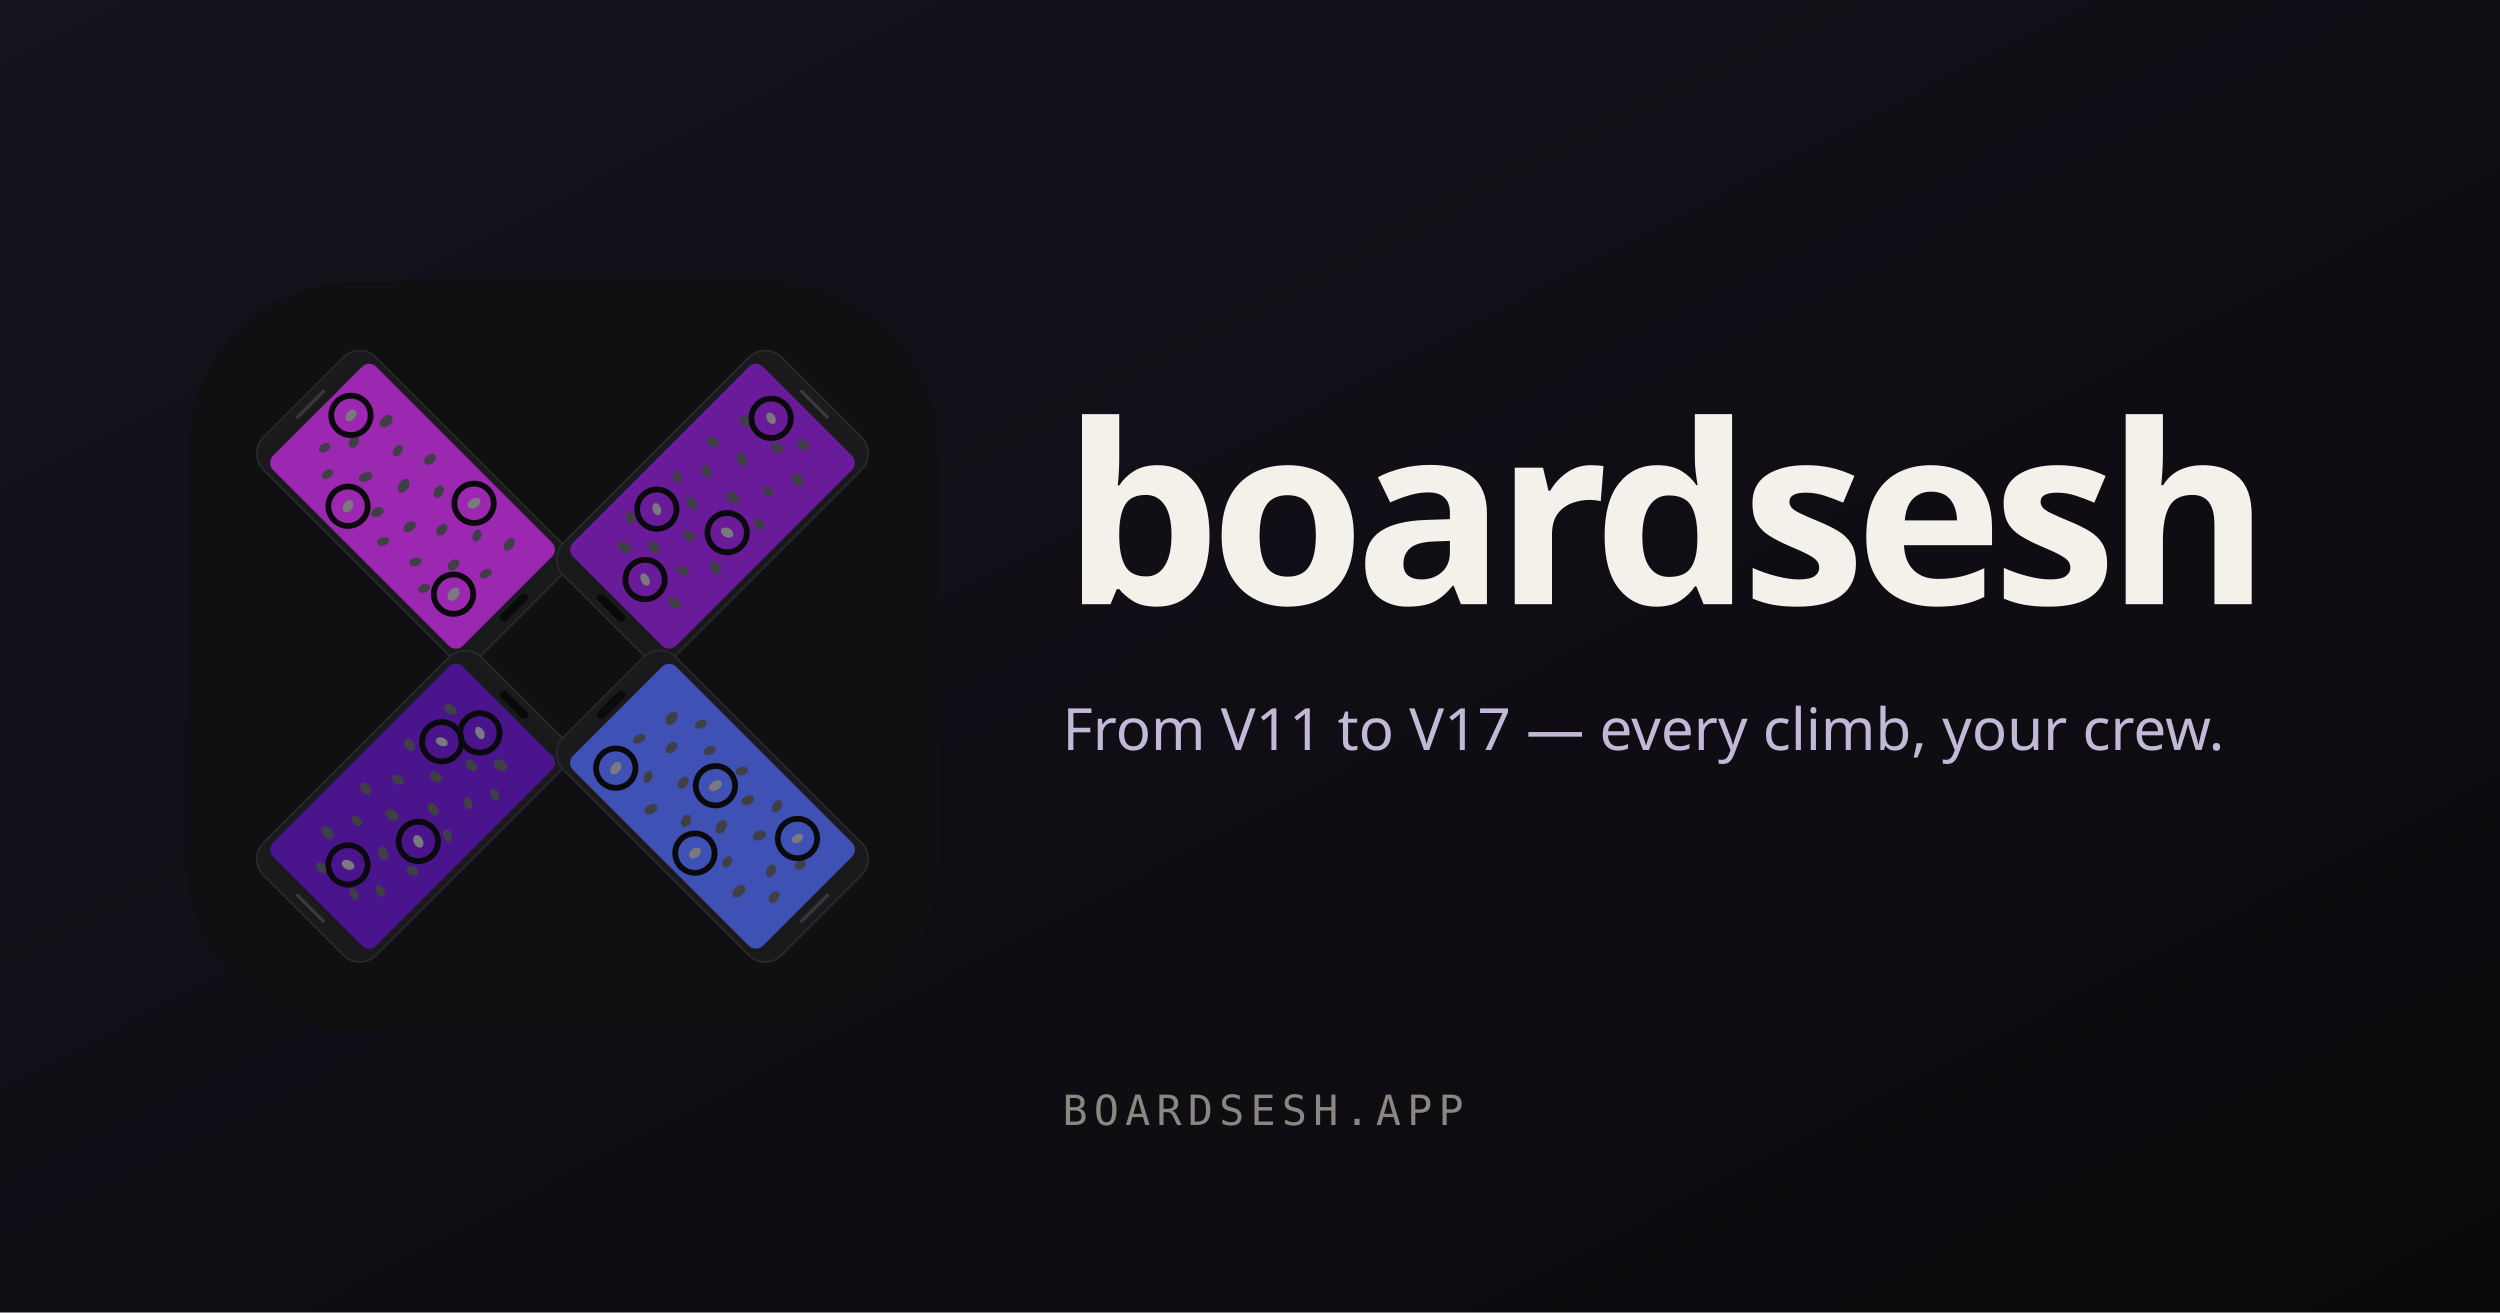
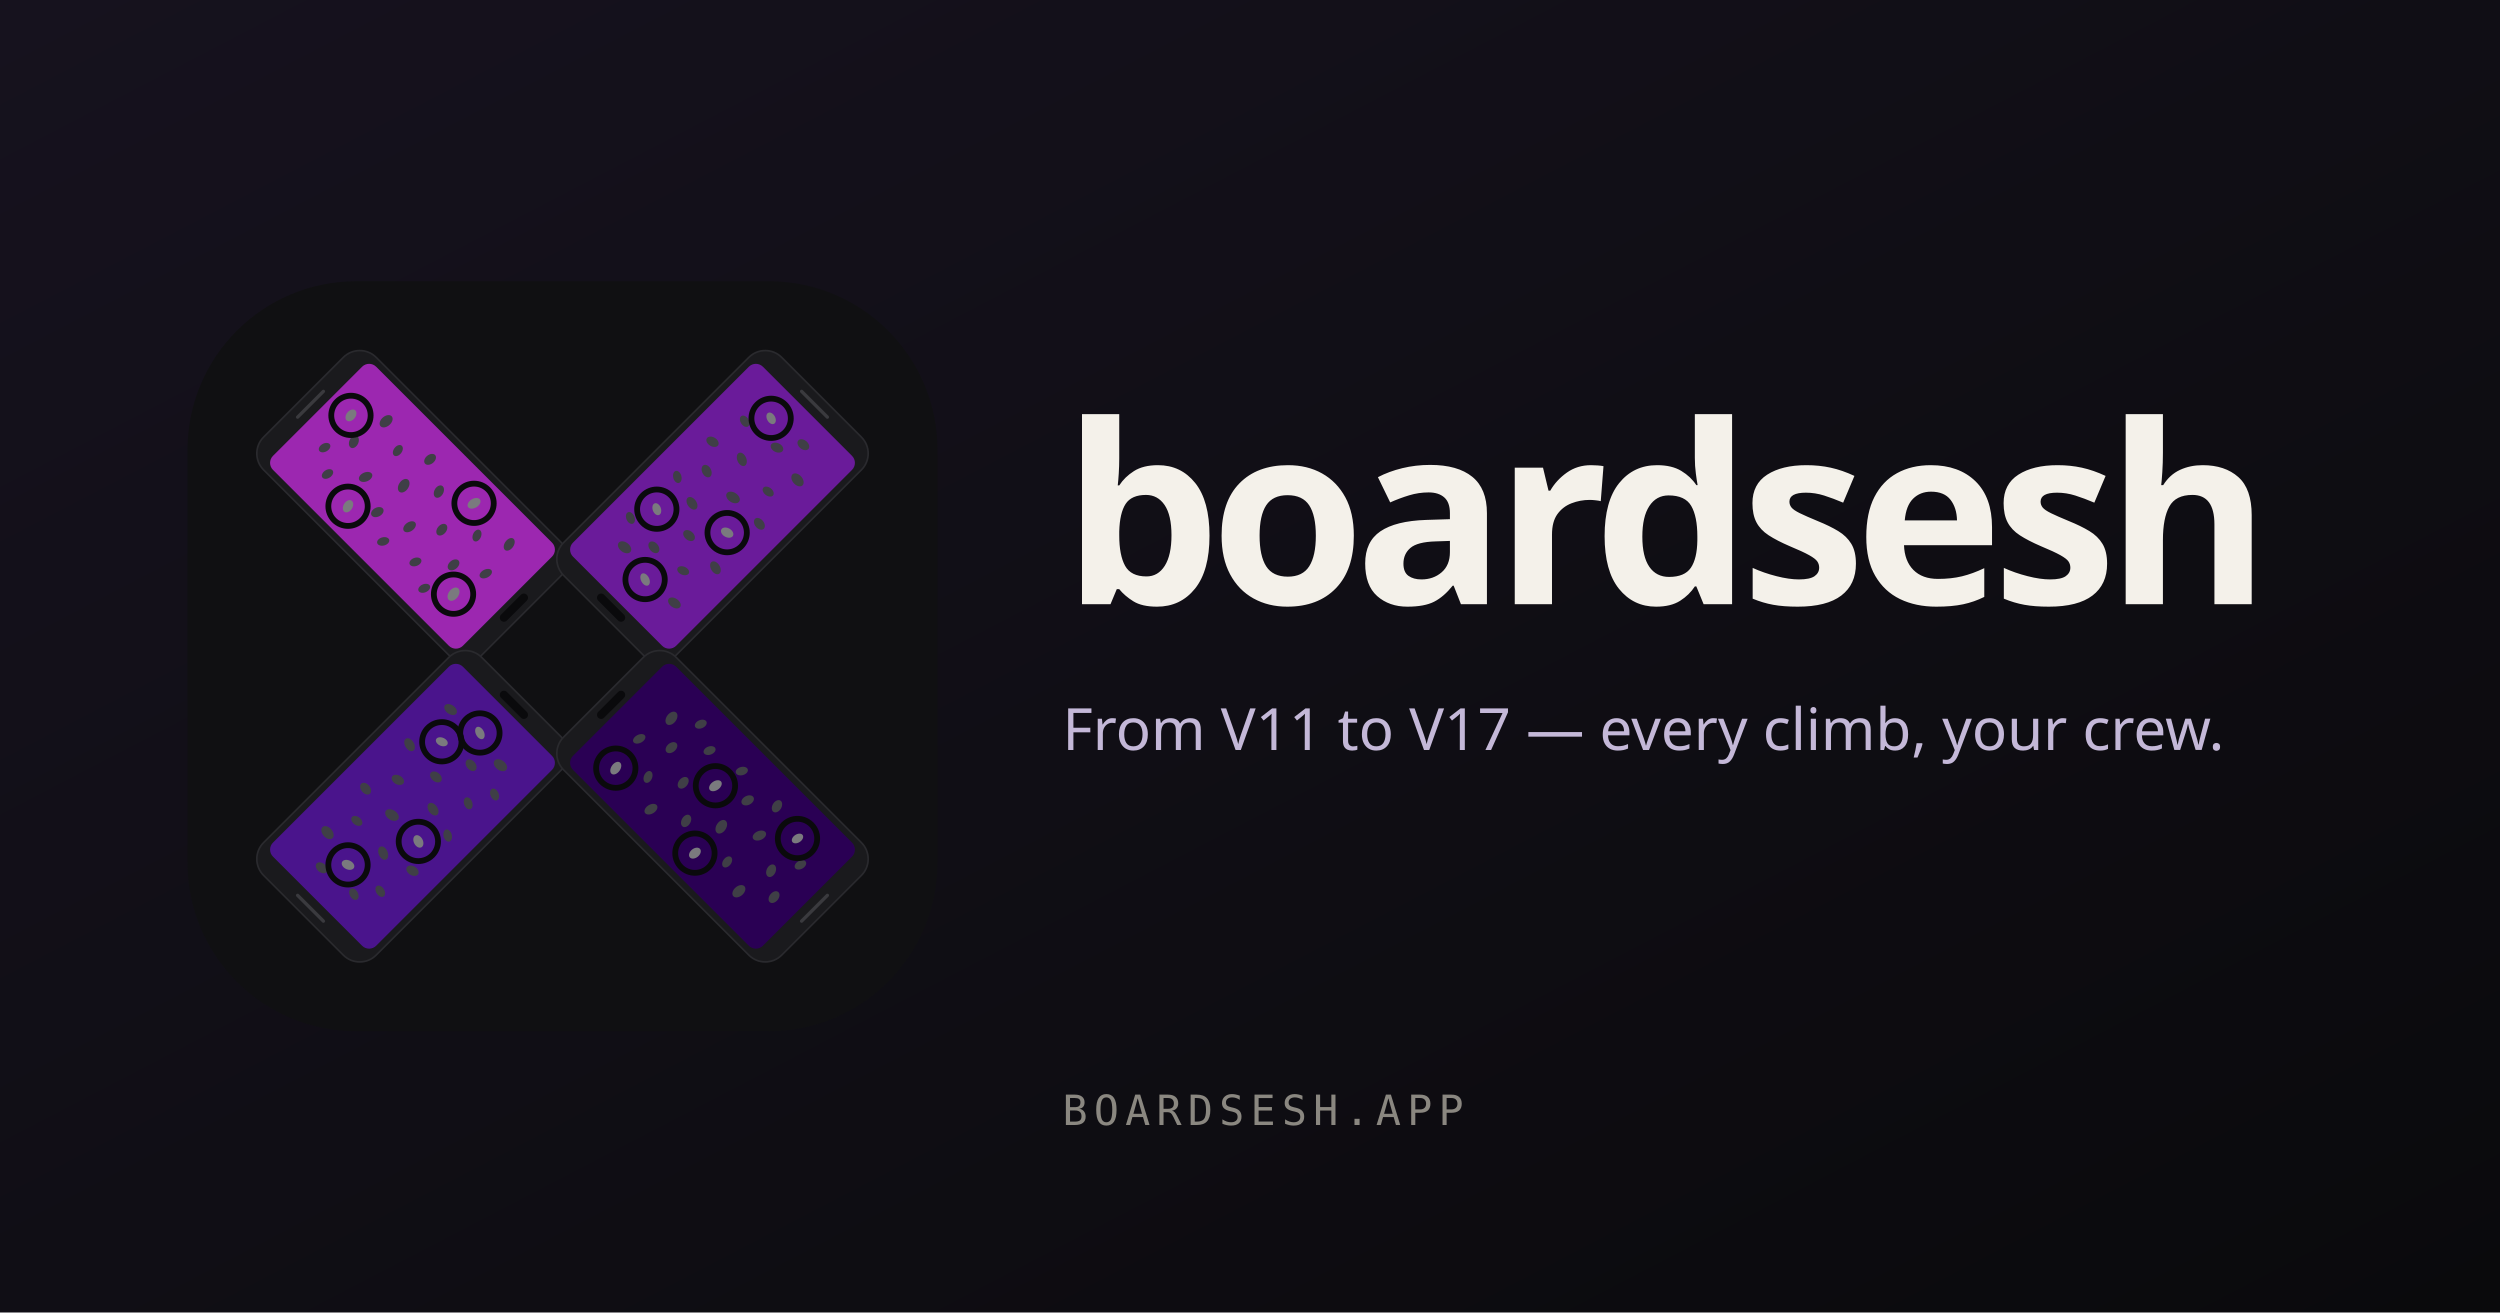
<svg xmlns="http://www.w3.org/2000/svg" width="1200" height="630" viewBox="0 0 1200 630">
  <defs>
    <linearGradient id="og-bg" x1="0" y1="0" x2="1" y2="1">
      <stop offset="0%" stop-color="#16121e" />
      <stop offset="100%" stop-color="#0a0a0c" />
    </linearGradient>
  </defs>
  <rect x="0" y="0" width="1200" height="630" fill="url(#og-bg)" />
  <g transform="translate(90 135)">
    <svg width="360" height="360" viewBox="0 0 1024 1024">
      <defs>
        <clipPath id="clip-r0">
          <rect x="6" y="14" width="88" height="162" rx="6" ry="6" />
        </clipPath>
        <clipPath id="clip-r1">
          <rect x="6" y="14" width="88" height="162" rx="6" ry="6" />
        </clipPath>
        <clipPath id="clip-r2">
          <rect x="6" y="14" width="88" height="162" rx="6" ry="6" />
        </clipPath>
        <clipPath id="clip-r3">
          <rect x="6" y="14" width="88" height="162" rx="6" ry="6" />
        </clipPath>
      </defs>
      <rect x="0" y="0" width="1024" height="1024" rx="230.4" ry="230.4" fill="#101012" />
      <g transform="translate(307.2 307.2) rotate(135) scale(2.263579 2.263579) translate(-50 -95)">
        <rect x="2" y="2" width="96" height="186" rx="14" ry="14" fill="#1a1a1d" stroke="#2a2a2e" stroke-width="1" />
        <rect x="6" y="14" width="88" height="162" rx="6" ry="6" fill="#9C27B0" />
        <g clip-path="url(#clip-r0)">
          <g transform="translate(10 22.5) scale(1.25)">
            <ellipse cx="12" cy="12" rx="3.4" ry="2.2" fill="#3f3f46" transform="rotate(-10 12 12)" />
            <ellipse cx="30" cy="10" rx="3.2" ry="2" fill="#3f3f46" transform="rotate(18 30 10)" />
            <ellipse cx="48" cy="14" rx="3.6" ry="2.4" fill="#7a7a7e" transform="rotate(-8 48 14)" />
            <ellipse cx="56" cy="26" rx="3" ry="2" fill="#3f3f46" transform="rotate(22 56 26)" />
            <ellipse cx="38" cy="24" rx="3.2" ry="2.2" fill="#3f3f46" transform="rotate(5 38 24)" />
            <ellipse cx="20" cy="26" rx="3" ry="2" fill="#3f3f46" transform="rotate(-22 20 26)" />
            <ellipse cx="10" cy="38" rx="3.4" ry="2.2" fill="#7a7a7e" transform="rotate(14 10 38)" />
            <ellipse cx="30" cy="40" rx="3.2" ry="2.2" fill="#3f3f46" transform="rotate(-5 30 40)" />
            <ellipse cx="50" cy="38" rx="3" ry="2" fill="#3f3f46" transform="rotate(25 50 38)" />
            <ellipse cx="18" cy="54" rx="3.2" ry="2.2" fill="#3f3f46" transform="rotate(-16 18 54)" />
            <ellipse cx="40" cy="52" rx="3.4" ry="2.2" fill="#3f3f46" transform="rotate(10 40 52)" />
            <ellipse cx="54" cy="56" rx="3" ry="2" fill="#3f3f46" transform="rotate(30 54 56)" />
            <ellipse cx="10" cy="68" rx="3.2" ry="2.2" fill="#3f3f46" transform="rotate(6 10 68)" />
            <ellipse cx="28" cy="68" rx="3.6" ry="2.4" fill="#3f3f46" transform="rotate(-12 28 68)" />
            <ellipse cx="46" cy="68" rx="3.2" ry="2.2" fill="#3f3f46" transform="rotate(18 46 68)" />
            <ellipse cx="18" cy="82" rx="3" ry="2" fill="#3f3f46" transform="rotate(-8 18 82)" />
            <ellipse cx="38" cy="84" rx="3.4" ry="2.2" fill="#3f3f46" transform="rotate(22 38 84)" />
            <ellipse cx="54" cy="80" rx="3.2" ry="2.2" fill="#7a7a7e" transform="rotate(-14 54 80)" />
            <ellipse cx="12" cy="96" rx="3.6" ry="2.4" fill="#3f3f46" transform="rotate(4 12 96)" />
            <ellipse cx="30" cy="100" rx="3.2" ry="2.2" fill="#3f3f46" transform="rotate(-20 30 100)" />
            <ellipse cx="50" cy="98" rx="3" ry="2" fill="#3f3f46" transform="rotate(12 50 98)" />
            <ellipse cx="22" cy="110" rx="3.2" ry="2.2" fill="#7a7a7e" transform="rotate(-6 22 110)" />
            <ellipse cx="42" cy="108" rx="3" ry="2" fill="#3f3f46" transform="rotate(16 42 108)" />
            <circle cx="22" cy="110" r="9.5" fill="none" stroke="#0a0a0c" stroke-width="2.8" />
            <circle cx="54" cy="80" r="9.5" fill="none" stroke="#0a0a0c" stroke-width="2.8" />
            <circle cx="10" cy="38" r="9.5" fill="none" stroke="#0a0a0c" stroke-width="2.8" />
            <circle cx="48" cy="14" r="9.5" fill="none" stroke="#0a0a0c" stroke-width="2.8" />
          </g>
        </g>
        <rect x="39" y="6" width="22" height="5" rx="2.5" fill="#0a0a0c" />
        <rect x="38" y="181" width="24" height="2" rx="1" fill="#3a3a3e" />
      </g>
      <g transform="translate(716.8 307.2) rotate(-135) scale(2.263579 2.263579) translate(-50 -95)">
        <rect x="2" y="2" width="96" height="186" rx="14" ry="14" fill="#1a1a1d" stroke="#2a2a2e" stroke-width="1" />
        <rect x="6" y="14" width="88" height="162" rx="6" ry="6" fill="#6A1B9A" />
        <g clip-path="url(#clip-r1)">
          <g transform="translate(10 22.5) scale(1.25)">
            <ellipse cx="12" cy="12" rx="3.4" ry="2.2" fill="#3f3f46" transform="rotate(-10 12 12)" />
            <ellipse cx="30" cy="10" rx="3.2" ry="2" fill="#7a7a7e" transform="rotate(18 30 10)" />
            <ellipse cx="48" cy="14" rx="3.6" ry="2.4" fill="#3f3f46" transform="rotate(-8 48 14)" />
            <ellipse cx="56" cy="26" rx="3" ry="2" fill="#3f3f46" transform="rotate(22 56 26)" />
            <ellipse cx="38" cy="24" rx="3.2" ry="2.2" fill="#3f3f46" transform="rotate(5 38 24)" />
            <ellipse cx="20" cy="26" rx="3" ry="2" fill="#3f3f46" transform="rotate(-22 20 26)" />
            <ellipse cx="10" cy="38" rx="3.4" ry="2.2" fill="#3f3f46" transform="rotate(14 10 38)" />
            <ellipse cx="30" cy="40" rx="3.2" ry="2.2" fill="#3f3f46" transform="rotate(-5 30 40)" />
            <ellipse cx="50" cy="38" rx="3" ry="2" fill="#7a7a7e" transform="rotate(25 50 38)" />
            <ellipse cx="18" cy="54" rx="3.2" ry="2.2" fill="#7a7a7e" transform="rotate(-16 18 54)" />
            <ellipse cx="40" cy="52" rx="3.4" ry="2.2" fill="#3f3f46" transform="rotate(10 40 52)" />
            <ellipse cx="54" cy="56" rx="3" ry="2" fill="#3f3f46" transform="rotate(30 54 56)" />
            <ellipse cx="10" cy="68" rx="3.2" ry="2.2" fill="#3f3f46" transform="rotate(6 10 68)" />
            <ellipse cx="28" cy="68" rx="3.6" ry="2.4" fill="#3f3f46" transform="rotate(-12 28 68)" />
            <ellipse cx="46" cy="68" rx="3.2" ry="2.2" fill="#3f3f46" transform="rotate(18 46 68)" />
            <ellipse cx="18" cy="82" rx="3" ry="2" fill="#3f3f46" transform="rotate(-8 18 82)" />
            <ellipse cx="38" cy="84" rx="3.4" ry="2.2" fill="#3f3f46" transform="rotate(22 38 84)" />
            <ellipse cx="54" cy="80" rx="3.2" ry="2.2" fill="#3f3f46" transform="rotate(-14 54 80)" />
            <ellipse cx="12" cy="96" rx="3.6" ry="2.4" fill="#3f3f46" transform="rotate(4 12 96)" />
            <ellipse cx="30" cy="100" rx="3.2" ry="2.2" fill="#3f3f46" transform="rotate(-20 30 100)" />
            <ellipse cx="50" cy="98" rx="3" ry="2" fill="#3f3f46" transform="rotate(12 50 98)" />
            <ellipse cx="22" cy="110" rx="3.2" ry="2.2" fill="#3f3f46" transform="rotate(-6 22 110)" />
            <ellipse cx="42" cy="108" rx="3" ry="2" fill="#7a7a7e" transform="rotate(16 42 108)" />
            <circle cx="42" cy="108" r="9.5" fill="none" stroke="#0a0a0c" stroke-width="2.8" />
            <circle cx="18" cy="54" r="9.5" fill="none" stroke="#0a0a0c" stroke-width="2.8" />
            <circle cx="50" cy="38" r="9.5" fill="none" stroke="#0a0a0c" stroke-width="2.8" />
            <circle cx="30" cy="10" r="9.5" fill="none" stroke="#0a0a0c" stroke-width="2.8" />
          </g>
        </g>
        <rect x="39" y="6" width="22" height="5" rx="2.5" fill="#0a0a0c" />
        <rect x="38" y="181" width="24" height="2" rx="1" fill="#3a3a3e" />
      </g>
      <g transform="translate(307.2 716.8) rotate(45) scale(2.263579 2.263579) translate(-50 -95)">
        <rect x="2" y="2" width="96" height="186" rx="14" ry="14" fill="#1a1a1d" stroke="#2a2a2e" stroke-width="1" />
        <rect x="6" y="14" width="88" height="162" rx="6" ry="6" fill="#4A148C" />
        <g clip-path="url(#clip-r2)">
          <g transform="translate(10 22.5) scale(1.25)">
            <ellipse cx="12" cy="12" rx="3.4" ry="2.2" fill="#3f3f46" transform="rotate(-10 12 12)" />
            <ellipse cx="30" cy="10" rx="3.2" ry="2" fill="#7a7a7e" transform="rotate(18 30 10)" />
            <ellipse cx="48" cy="14" rx="3.6" ry="2.4" fill="#3f3f46" transform="rotate(-8 48 14)" />
            <ellipse cx="56" cy="26" rx="3" ry="2" fill="#3f3f46" transform="rotate(22 56 26)" />
            <ellipse cx="38" cy="24" rx="3.2" ry="2.2" fill="#3f3f46" transform="rotate(5 38 24)" />
            <ellipse cx="20" cy="26" rx="3" ry="2" fill="#7a7a7e" transform="rotate(-22 20 26)" />
            <ellipse cx="10" cy="38" rx="3.4" ry="2.2" fill="#3f3f46" transform="rotate(14 10 38)" />
            <ellipse cx="30" cy="40" rx="3.2" ry="2.2" fill="#3f3f46" transform="rotate(-5 30 40)" />
            <ellipse cx="50" cy="38" rx="3" ry="2" fill="#3f3f46" transform="rotate(25 50 38)" />
            <ellipse cx="18" cy="54" rx="3.2" ry="2.2" fill="#3f3f46" transform="rotate(-16 18 54)" />
            <ellipse cx="40" cy="52" rx="3.4" ry="2.2" fill="#3f3f46" transform="rotate(10 40 52)" />
            <ellipse cx="54" cy="56" rx="3" ry="2" fill="#3f3f46" transform="rotate(30 54 56)" />
            <ellipse cx="10" cy="68" rx="3.2" ry="2.2" fill="#3f3f46" transform="rotate(6 10 68)" />
            <ellipse cx="28" cy="68" rx="3.6" ry="2.4" fill="#3f3f46" transform="rotate(-12 28 68)" />
            <ellipse cx="46" cy="68" rx="3.2" ry="2.2" fill="#7a7a7e" transform="rotate(18 46 68)" />
            <ellipse cx="18" cy="82" rx="3" ry="2" fill="#3f3f46" transform="rotate(-8 18 82)" />
            <ellipse cx="38" cy="84" rx="3.4" ry="2.2" fill="#3f3f46" transform="rotate(22 38 84)" />
            <ellipse cx="54" cy="80" rx="3.2" ry="2.2" fill="#3f3f46" transform="rotate(-14 54 80)" />
            <ellipse cx="12" cy="96" rx="3.6" ry="2.4" fill="#3f3f46" transform="rotate(4 12 96)" />
            <ellipse cx="30" cy="100" rx="3.2" ry="2.2" fill="#7a7a7e" transform="rotate(-20 30 100)" />
            <ellipse cx="50" cy="98" rx="3" ry="2" fill="#3f3f46" transform="rotate(12 50 98)" />
            <ellipse cx="22" cy="110" rx="3.2" ry="2.2" fill="#3f3f46" transform="rotate(-6 22 110)" />
            <ellipse cx="42" cy="108" rx="3" ry="2" fill="#3f3f46" transform="rotate(16 42 108)" />
            <circle cx="30" cy="100" r="9.5" fill="none" stroke="#0a0a0c" stroke-width="2.8" />
            <circle cx="46" cy="68" r="9.5" fill="none" stroke="#0a0a0c" stroke-width="2.8" />
            <circle cx="20" cy="26" r="9.5" fill="none" stroke="#0a0a0c" stroke-width="2.8" />
            <circle cx="30" cy="10" r="9.5" fill="none" stroke="#0a0a0c" stroke-width="2.8" />
          </g>
        </g>
        <rect x="39" y="6" width="22" height="5" rx="2.5" fill="#0a0a0c" />
        <rect x="38" y="181" width="24" height="2" rx="1" fill="#3a3a3e" />
      </g>
      <g transform="translate(716.8 716.8) rotate(-45) scale(2.263579 2.263579) translate(-50 -95)">
        <rect x="2" y="2" width="96" height="186" rx="14" ry="14" fill="#1a1a1d" stroke="#2a2a2e" stroke-width="1" />
-         <rect x="6" y="14" width="88" height="162" rx="6" ry="6" fill="#3F51B5" />
+         <rect x="6" y="14" width="88" height="162" rx="6" ry="6" fill="#2A0054" />
        <g clip-path="url(#clip-r3)">
          <g transform="translate(10 22.5) scale(1.25)">
            <ellipse cx="12" cy="12" rx="3.4" ry="2.2" fill="#7a7a7e" transform="rotate(-10 12 12)" />
            <ellipse cx="30" cy="10" rx="3.2" ry="2" fill="#3f3f46" transform="rotate(18 30 10)" />
            <ellipse cx="48" cy="14" rx="3.6" ry="2.4" fill="#3f3f46" transform="rotate(-8 48 14)" />
            <ellipse cx="56" cy="26" rx="3" ry="2" fill="#3f3f46" transform="rotate(22 56 26)" />
            <ellipse cx="38" cy="24" rx="3.2" ry="2.2" fill="#3f3f46" transform="rotate(5 38 24)" />
            <ellipse cx="20" cy="26" rx="3" ry="2" fill="#3f3f46" transform="rotate(-22 20 26)" />
            <ellipse cx="10" cy="38" rx="3.4" ry="2.2" fill="#3f3f46" transform="rotate(14 10 38)" />
            <ellipse cx="30" cy="40" rx="3.2" ry="2.2" fill="#3f3f46" transform="rotate(-5 30 40)" />
            <ellipse cx="50" cy="38" rx="3" ry="2" fill="#3f3f46" transform="rotate(25 50 38)" />
            <ellipse cx="18" cy="54" rx="3.2" ry="2.2" fill="#3f3f46" transform="rotate(-16 18 54)" />
            <ellipse cx="40" cy="52" rx="3.4" ry="2.2" fill="#7a7a7e" transform="rotate(10 40 52)" />
            <ellipse cx="54" cy="56" rx="3" ry="2" fill="#3f3f46" transform="rotate(30 54 56)" />
            <ellipse cx="10" cy="68" rx="3.2" ry="2.2" fill="#7a7a7e" transform="rotate(6 10 68)" />
            <ellipse cx="28" cy="68" rx="3.6" ry="2.4" fill="#3f3f46" transform="rotate(-12 28 68)" />
            <ellipse cx="46" cy="68" rx="3.2" ry="2.2" fill="#3f3f46" transform="rotate(18 46 68)" />
            <ellipse cx="18" cy="82" rx="3" ry="2" fill="#3f3f46" transform="rotate(-8 18 82)" />
            <ellipse cx="38" cy="84" rx="3.4" ry="2.2" fill="#3f3f46" transform="rotate(22 38 84)" />
            <ellipse cx="54" cy="80" rx="3.2" ry="2.2" fill="#3f3f46" transform="rotate(-14 54 80)" />
            <ellipse cx="12" cy="96" rx="3.6" ry="2.4" fill="#3f3f46" transform="rotate(4 12 96)" />
            <ellipse cx="30" cy="100" rx="3.2" ry="2.2" fill="#3f3f46" transform="rotate(-20 30 100)" />
            <ellipse cx="50" cy="98" rx="3" ry="2" fill="#7a7a7e" transform="rotate(12 50 98)" />
            <ellipse cx="22" cy="110" rx="3.2" ry="2.2" fill="#3f3f46" transform="rotate(-6 22 110)" />
            <ellipse cx="42" cy="108" rx="3" ry="2" fill="#3f3f46" transform="rotate(16 42 108)" />
            <circle cx="50" cy="98" r="9.5" fill="none" stroke="#0a0a0c" stroke-width="2.8" />
            <circle cx="10" cy="68" r="9.5" fill="none" stroke="#0a0a0c" stroke-width="2.8" />
            <circle cx="40" cy="52" r="9.5" fill="none" stroke="#0a0a0c" stroke-width="2.8" />
            <circle cx="12" cy="12" r="9.5" fill="none" stroke="#0a0a0c" stroke-width="2.8" />
          </g>
        </g>
        <rect x="39" y="6" width="22" height="5" rx="2.5" fill="#0a0a0c" />
        <rect x="38" y="181" width="24" height="2" rx="1" fill="#3a3a3e" />
      </g>
    </svg>
  </g>
  <text x="510" y="290" fill="#f4f1ea" font-family="Archivo Black, Archivo, sans-serif" font-weight="900" font-size="120" letter-spacing="-5">boardsesh</text>
  <text x="510" y="360" fill="#c4b8d8" font-family="Archivo, sans-serif" font-weight="500" font-size="28">From V11 to V17 — every climb, your crew.</text>
  <text x="510" y="540" fill="#8a8780" font-family="JetBrains Mono, monospace" font-size="20" letter-spacing="3">BOARDSESH.APP</text>
</svg>
